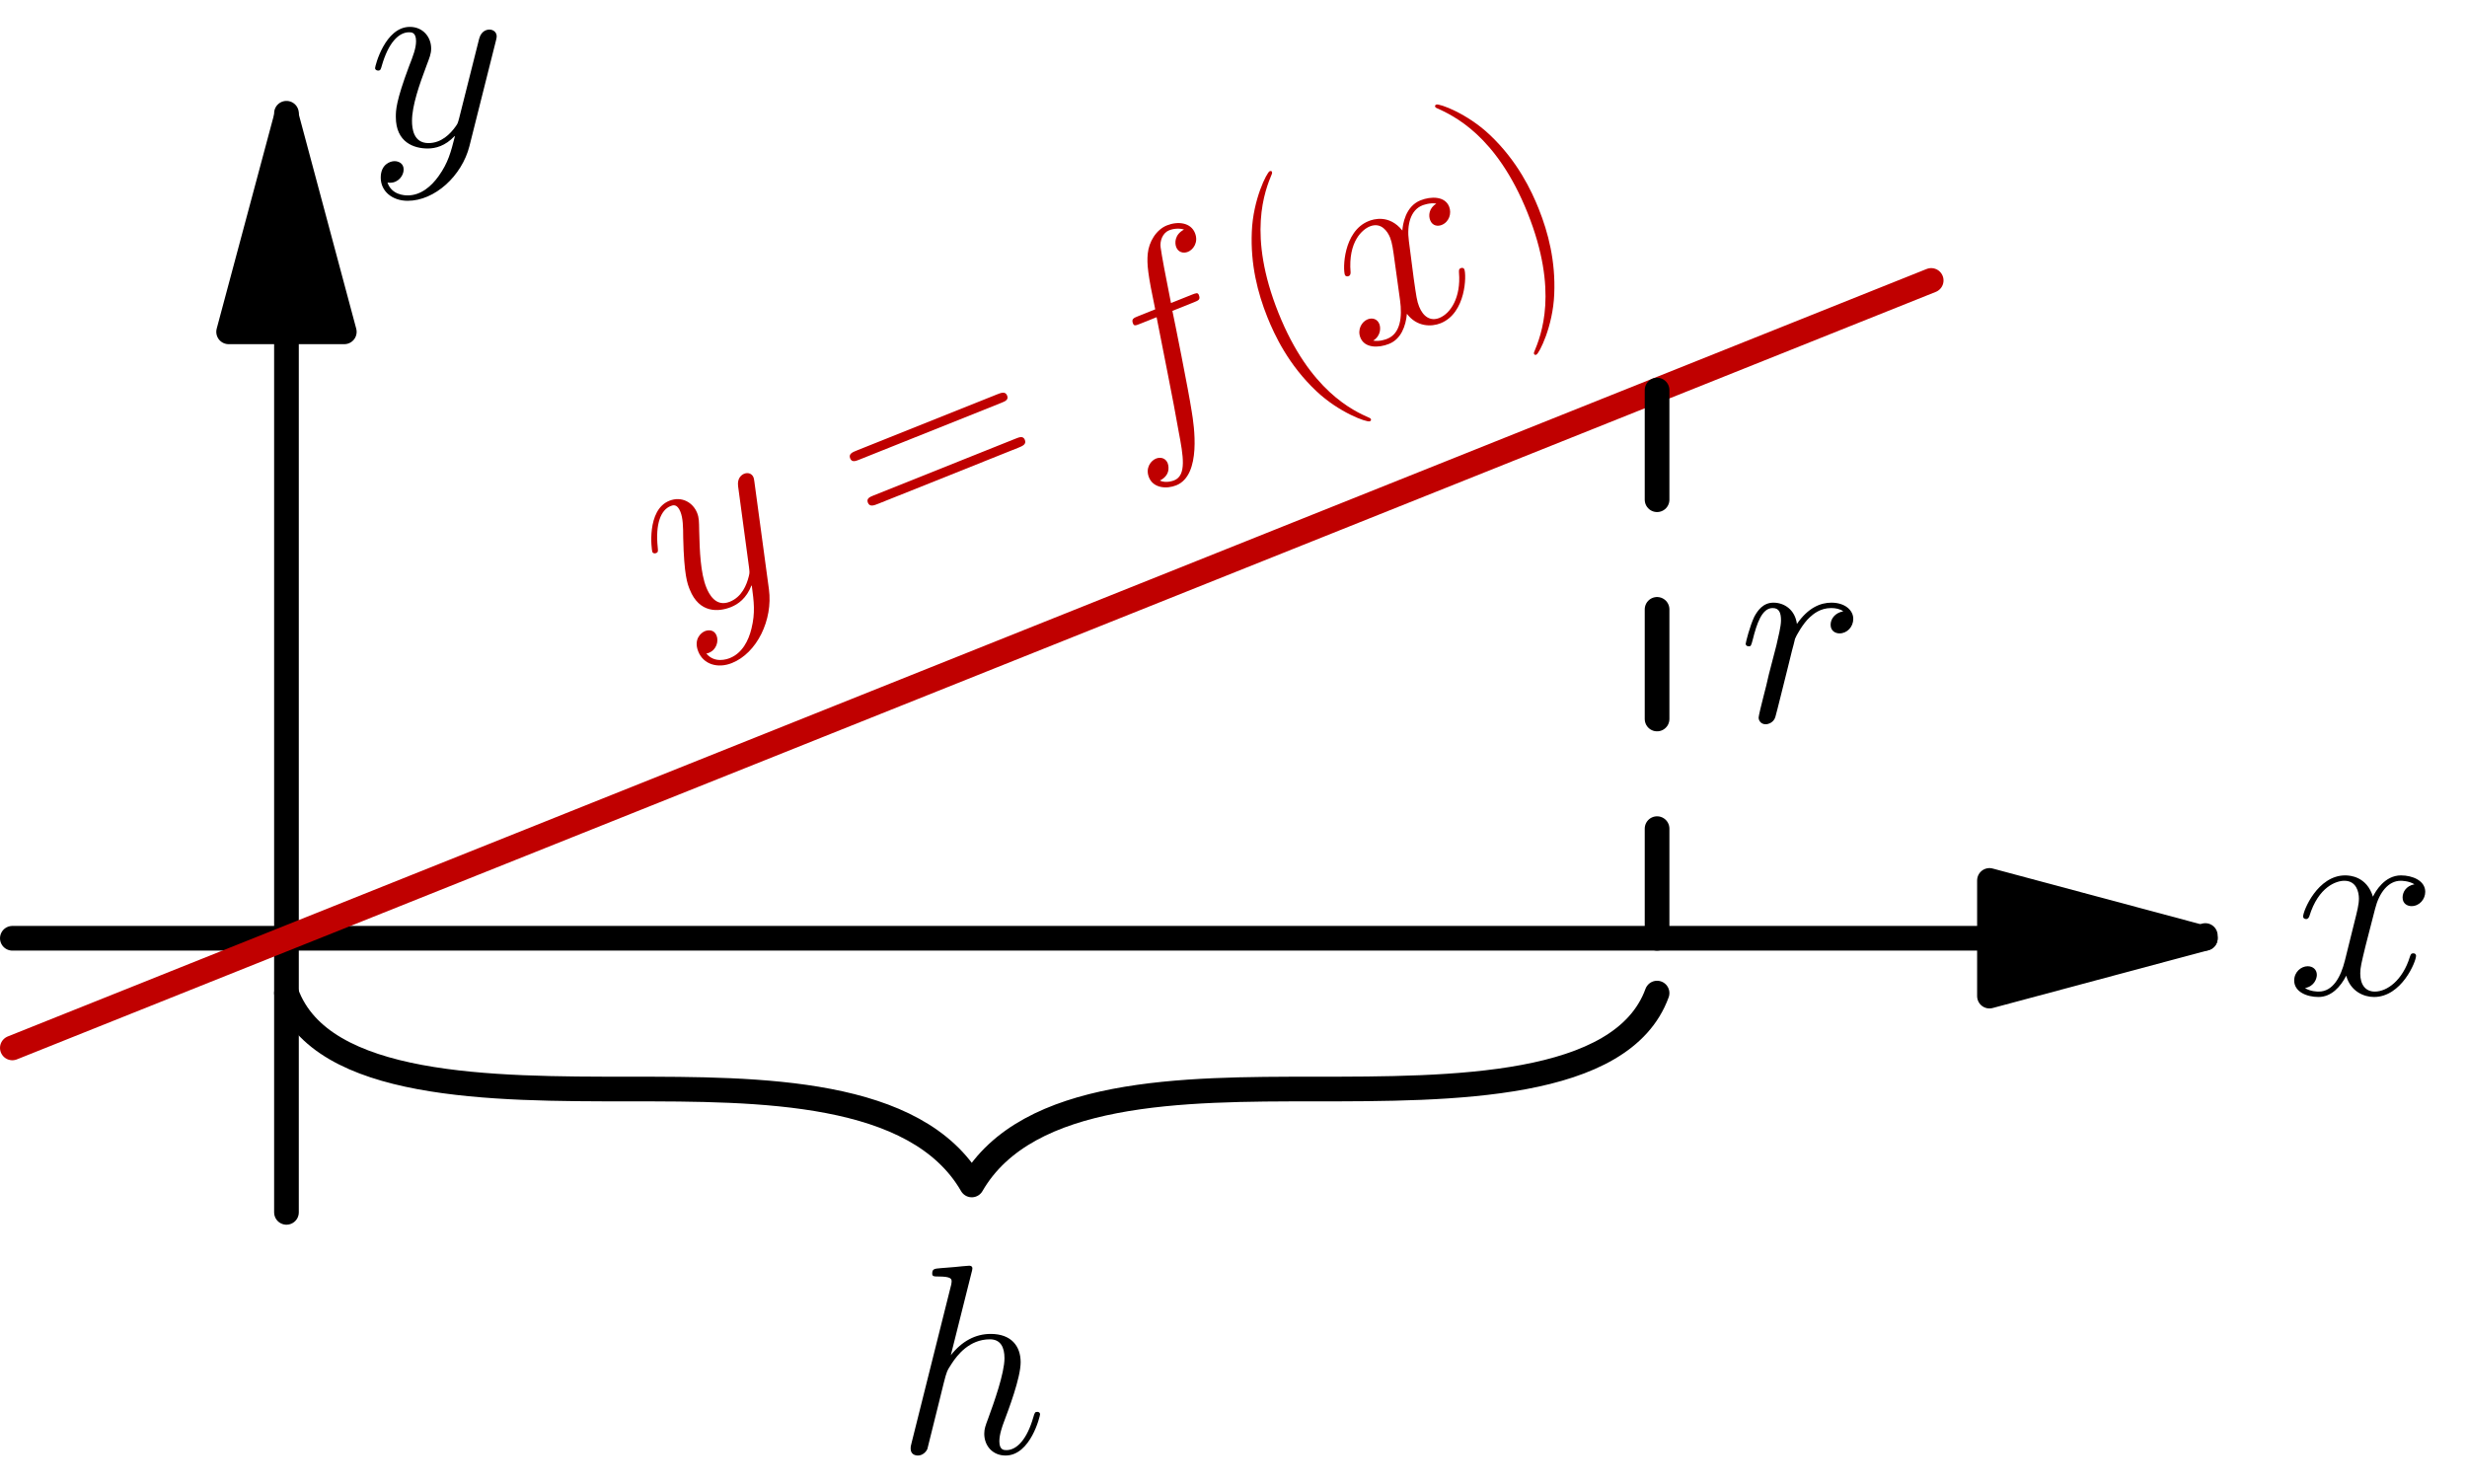
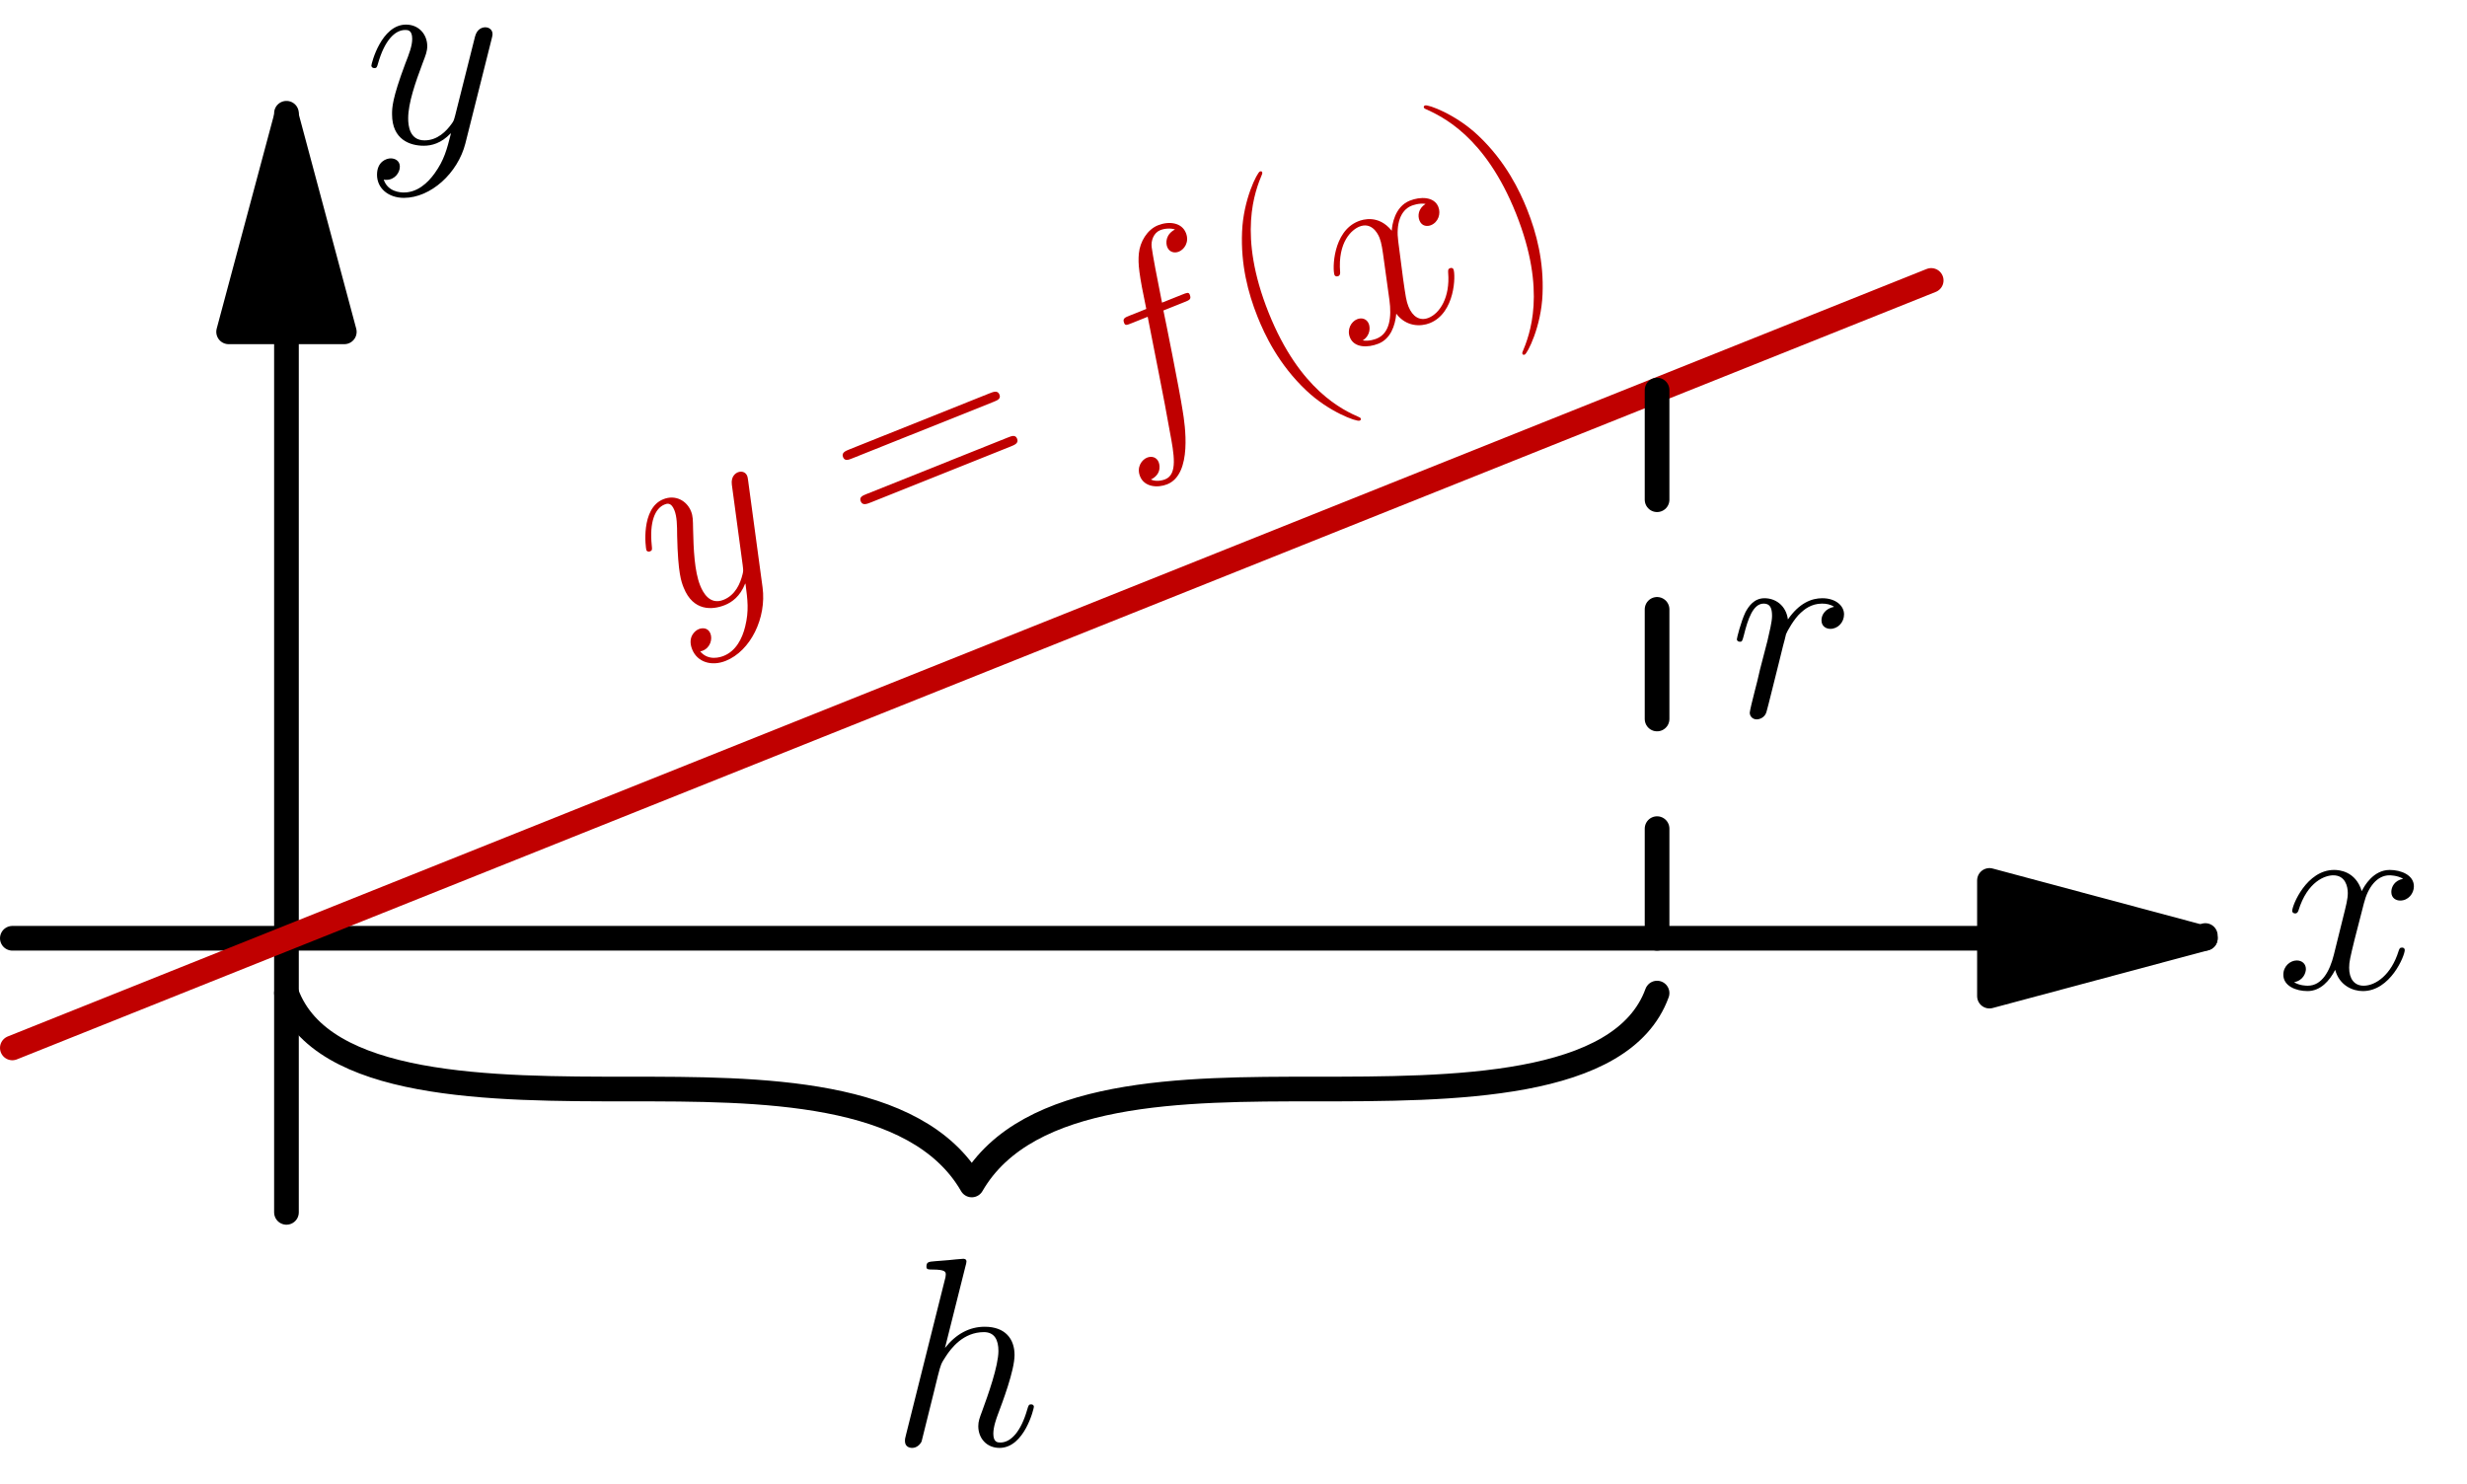
- <svg xmlns="http://www.w3.org/2000/svg" xmlns:xlink="http://www.w3.org/1999/xlink" height="136.411pt" version="1.1" viewBox="56.409 53.858 226.772 136.411" width="226.772pt">
+ <svg xmlns="http://www.w3.org/2000/svg" xmlns:xlink="http://www.w3.org/1999/xlink" height="136.922pt" version="1.1" viewBox="56.621 54.06 227.622 136.922" width="227.622pt">
  <defs>
-     <path d="M11.097 -10.002C11.594 -10.002 11.793 -10.002 11.793 -10.475C11.793 -10.723 11.594 -10.723 11.146 -10.723H9.131C9.604 -13.286 9.952 -15.052 10.151 -15.849C10.3 -16.446 10.823 -17.018 11.47 -17.018C11.992 -17.018 12.515 -16.794 12.763 -16.57C11.793 -16.471 11.495 -15.749 11.495 -15.326C11.495 -14.829 11.868 -14.53 12.341 -14.53C12.838 -14.53 13.585 -14.953 13.585 -15.898C13.585 -16.943 12.54 -17.515 11.445 -17.515C10.375 -17.515 9.33 -16.719 8.832 -15.749C8.385 -14.878 8.136 -13.983 7.564 -10.723H5.897C5.424 -10.723 5.175 -10.723 5.175 -10.275C5.175 -10.002 5.324 -10.002 5.822 -10.002H7.414C6.966 -7.688 5.946 -2.065 5.374 0.597C4.951 2.762 4.578 4.578 3.334 4.578C3.259 4.578 2.538 4.578 2.09 4.105C3.359 4.006 3.359 2.911 3.359 2.886C3.359 2.388 2.986 2.09 2.513 2.09C2.015 2.09 1.269 2.513 1.269 3.458C1.269 4.528 2.364 5.076 3.334 5.076C5.872 5.076 6.917 0.522 7.19 -0.722C7.638 -2.637 8.857 -9.255 8.982 -10.002H11.097Z" id="g0-102" />
-     <path d="M6.991 -16.645C7.016 -16.744 7.066 -16.893 7.066 -17.018C7.066 -17.267 6.817 -17.267 6.767 -17.267C6.742 -17.267 5.523 -17.167 5.399 -17.142C4.976 -17.117 4.603 -17.068 4.155 -17.043C3.533 -16.993 3.359 -16.968 3.359 -16.52C3.359 -16.271 3.558 -16.271 3.906 -16.271C5.125 -16.271 5.15 -16.048 5.15 -15.799C5.15 -15.649 5.1 -15.45 5.076 -15.376L1.468 -0.97C1.368 -0.597 1.368 -0.547 1.368 -0.398C1.368 0.149 1.791 0.249 2.04 0.249C2.463 0.249 2.787 -0.075 2.911 -0.348L4.031 -4.852C4.155 -5.399 4.304 -5.921 4.429 -6.469C4.702 -7.514 4.702 -7.539 5.175 -8.26S6.767 -10.475 8.683 -10.475C9.678 -10.475 10.027 -9.728 10.027 -8.733C10.027 -7.34 9.056 -4.628 8.509 -3.135C8.285 -2.538 8.161 -2.214 8.161 -1.766C8.161 -0.647 8.932 0.249 10.126 0.249C12.44 0.249 13.311 -3.409 13.311 -3.558C13.311 -3.682 13.211 -3.782 13.062 -3.782C12.838 -3.782 12.813 -3.707 12.689 -3.284C12.117 -1.294 11.196 -0.249 10.201 -0.249C9.952 -0.249 9.554 -0.274 9.554 -1.07C9.554 -1.717 9.852 -2.513 9.952 -2.787C10.4 -3.981 11.519 -6.917 11.519 -8.36C11.519 -9.852 10.649 -10.972 8.758 -10.972C7.34 -10.972 6.096 -10.3 5.076 -9.007L6.991 -16.645Z" id="g0-104" />
-     <path d="M9.678 -10.176C8.907 -10.027 8.509 -9.479 8.509 -8.932C8.509 -8.335 8.982 -8.136 9.33 -8.136C10.027 -8.136 10.599 -8.733 10.599 -9.479C10.599 -10.275 9.828 -10.972 8.584 -10.972C7.588 -10.972 6.444 -10.524 5.399 -9.007C5.225 -10.325 4.23 -10.972 3.234 -10.972C2.264 -10.972 1.766 -10.226 1.468 -9.678C1.045 -8.783 0.672 -7.29 0.672 -7.165C0.672 -7.066 0.771 -6.942 0.945 -6.942C1.144 -6.942 1.169 -6.966 1.319 -7.539C1.692 -9.031 2.165 -10.475 3.16 -10.475C3.757 -10.475 3.931 -10.052 3.931 -9.33C3.931 -8.783 3.682 -7.812 3.508 -7.041L2.811 -4.354C2.712 -3.881 2.438 -2.762 2.314 -2.314C2.14 -1.667 1.866 -0.498 1.866 -0.373C1.866 -0.025 2.14 0.249 2.513 0.249C2.787 0.249 3.259 0.075 3.409 -0.423C3.483 -0.622 4.404 -4.379 4.553 -4.951C4.677 -5.498 4.827 -6.021 4.951 -6.568C5.051 -6.917 5.15 -7.315 5.225 -7.638C5.299 -7.862 5.971 -9.081 6.593 -9.629C6.892 -9.902 7.539 -10.475 8.559 -10.475C8.957 -10.475 9.355 -10.4 9.678 -10.176Z" id="g0-114" />
-     <path d="M11.793 -10.151C10.997 -10.002 10.698 -9.405 10.698 -8.932C10.698 -8.335 11.171 -8.136 11.519 -8.136C12.266 -8.136 12.788 -8.783 12.788 -9.454C12.788 -10.499 11.594 -10.972 10.549 -10.972C9.031 -10.972 8.186 -9.479 7.962 -9.007C7.389 -10.873 5.847 -10.972 5.399 -10.972C2.861 -10.972 1.518 -7.713 1.518 -7.165C1.518 -7.066 1.617 -6.942 1.791 -6.942C1.99 -6.942 2.04 -7.091 2.09 -7.19C2.936 -9.952 4.603 -10.475 5.324 -10.475C6.444 -10.475 6.668 -9.43 6.668 -8.832C6.668 -8.285 6.519 -7.713 6.22 -6.519L5.374 -3.11C5.001 -1.617 4.279 -0.249 2.961 -0.249C2.836 -0.249 2.214 -0.249 1.692 -0.572C2.588 -0.746 2.787 -1.493 2.787 -1.791C2.787 -2.289 2.413 -2.588 1.941 -2.588C1.344 -2.588 0.697 -2.065 0.697 -1.269C0.697 -0.224 1.866 0.249 2.936 0.249C4.13 0.249 4.976 -0.697 5.498 -1.717C5.897 -0.249 7.141 0.249 8.061 0.249C10.599 0.249 11.942 -3.01 11.942 -3.558C11.942 -3.682 11.843 -3.782 11.694 -3.782C11.47 -3.782 11.445 -3.657 11.37 -3.458C10.698 -1.269 9.255 -0.249 8.136 -0.249C7.265 -0.249 6.792 -0.896 6.792 -1.916C6.792 -2.463 6.892 -2.861 7.29 -4.503L8.161 -7.887C8.534 -9.38 9.38 -10.475 10.524 -10.475C10.574 -10.475 11.271 -10.475 11.793 -10.151Z" id="g0-120" />
-     <path d="M6.543 2.787C5.872 3.732 4.901 4.578 3.682 4.578C3.384 4.578 2.189 4.528 1.816 3.384C1.891 3.409 2.015 3.409 2.065 3.409C2.811 3.409 3.309 2.762 3.309 2.189S2.836 1.418 2.463 1.418C2.065 1.418 1.194 1.717 1.194 2.936C1.194 4.205 2.264 5.076 3.682 5.076C6.17 5.076 8.683 2.787 9.38 0.025L11.818 -9.678C11.843 -9.803 11.893 -9.952 11.893 -10.101C11.893 -10.475 11.594 -10.723 11.221 -10.723C10.997 -10.723 10.475 -10.624 10.275 -9.877L8.434 -2.563C8.31 -2.115 8.31 -2.065 8.111 -1.791C7.613 -1.095 6.792 -0.249 5.598 -0.249C4.205 -0.249 4.08 -1.617 4.08 -2.289C4.08 -3.707 4.752 -5.623 5.424 -7.414C5.698 -8.136 5.847 -8.484 5.847 -8.982C5.847 -10.027 5.1 -10.972 3.881 -10.972C1.592 -10.972 0.672 -7.364 0.672 -7.165C0.672 -7.066 0.771 -6.942 0.945 -6.942C1.169 -6.942 1.194 -7.041 1.294 -7.389C1.891 -9.479 2.836 -10.475 3.807 -10.475C4.031 -10.475 4.454 -10.475 4.454 -9.653C4.454 -9.007 4.18 -8.285 3.807 -7.34C2.588 -4.08 2.588 -3.259 2.588 -2.662C2.588 -0.299 4.279 0.249 5.523 0.249C6.245 0.249 7.141 0.025 8.011 -0.896L8.036 -0.871C7.663 0.597 7.414 1.567 6.543 2.787Z" id="g0-121" />
-     <path d="M7.613 6.071C7.613 6.046 7.613 5.996 7.539 5.921C6.394 4.752 3.334 1.567 3.334 -6.195S6.344 -17.117 7.564 -18.361C7.564 -18.386 7.613 -18.436 7.613 -18.511S7.539 -18.635 7.439 -18.635C7.165 -18.635 5.051 -16.794 3.832 -14.057C2.588 -11.296 2.239 -8.608 2.239 -6.22C2.239 -4.429 2.413 -1.393 3.906 1.816C5.1 4.404 7.141 6.22 7.439 6.22C7.564 6.22 7.613 6.17 7.613 6.071Z" id="g1-40" />
-     <path d="M6.543 -6.195C6.543 -7.986 6.369 -11.022 4.876 -14.231C3.682 -16.819 1.642 -18.635 1.344 -18.635C1.269 -18.635 1.169 -18.61 1.169 -18.486C1.169 -18.436 1.194 -18.411 1.219 -18.361C2.413 -17.117 5.449 -13.958 5.449 -6.22C5.449 1.543 2.438 4.702 1.219 5.946C1.194 5.996 1.169 6.021 1.169 6.071C1.169 6.195 1.269 6.22 1.344 6.22C1.617 6.22 3.732 4.379 4.951 1.642C6.195 -1.12 6.543 -3.807 6.543 -6.195Z" id="g1-41" />
-     <path d="M15.998 -7.986C16.371 -7.986 16.744 -7.986 16.744 -8.409C16.744 -8.857 16.321 -8.857 15.898 -8.857H1.99C1.567 -8.857 1.144 -8.857 1.144 -8.409C1.144 -7.986 1.518 -7.986 1.891 -7.986H15.998ZM15.898 -3.558C16.321 -3.558 16.744 -3.558 16.744 -4.006C16.744 -4.429 16.371 -4.429 15.998 -4.429H1.891C1.518 -4.429 1.144 -4.429 1.144 -4.006C1.144 -3.558 1.567 -3.558 1.99 -3.558H15.898Z" id="g1-61" />
+     <path d="M11.055 -9.964C11.551 -9.964 11.749 -9.964 11.749 -10.435C11.749 -10.683 11.551 -10.683 11.105 -10.683H9.097C9.568 -13.236 9.915 -14.996 10.113 -15.789C10.262 -16.384 10.782 -16.954 11.427 -16.954C11.947 -16.954 12.468 -16.731 12.716 -16.508C11.749 -16.409 11.452 -15.69 11.452 -15.269C11.452 -14.773 11.823 -14.476 12.294 -14.476C12.79 -14.476 13.534 -14.897 13.534 -15.839C13.534 -16.88 12.493 -17.45 11.402 -17.45C10.336 -17.45 9.295 -16.657 8.799 -15.69C8.353 -14.823 8.105 -13.93 7.535 -10.683H5.875C5.404 -10.683 5.156 -10.683 5.156 -10.237C5.156 -9.964 5.304 -9.964 5.8 -9.964H7.387C6.94 -7.659 5.924 -2.057 5.354 0.595C4.933 2.751 4.561 4.561 3.321 4.561C3.247 4.561 2.528 4.561 2.082 4.09C3.346 3.991 3.346 2.9 3.346 2.875C3.346 2.38 2.974 2.082 2.503 2.082C2.008 2.082 1.264 2.503 1.264 3.445C1.264 4.511 2.355 5.057 3.321 5.057C5.85 5.057 6.891 0.521 7.163 -0.719C7.61 -2.627 8.824 -9.221 8.948 -9.964H11.055Z" id="g0-102" />
+     <path d="M6.965 -16.582C6.99 -16.682 7.04 -16.83 7.04 -16.954C7.04 -17.202 6.792 -17.202 6.742 -17.202C6.717 -17.202 5.503 -17.103 5.379 -17.078C4.957 -17.053 4.586 -17.004 4.139 -16.979C3.52 -16.93 3.346 -16.905 3.346 -16.459C3.346 -16.211 3.545 -16.211 3.892 -16.211C5.106 -16.211 5.131 -15.988 5.131 -15.74C5.131 -15.591 5.081 -15.393 5.057 -15.318L1.462 -0.967C1.363 -0.595 1.363 -0.545 1.363 -0.397C1.363 0.149 1.785 0.248 2.033 0.248C2.454 0.248 2.776 -0.074 2.9 -0.347L4.016 -4.833C4.139 -5.379 4.288 -5.899 4.412 -6.445C4.685 -7.486 4.685 -7.51 5.156 -8.229S6.742 -10.435 8.651 -10.435C9.642 -10.435 9.989 -9.692 9.989 -8.7C9.989 -7.312 9.022 -4.61 8.477 -3.123C8.254 -2.528 8.13 -2.206 8.13 -1.76C8.13 -0.644 8.899 0.248 10.088 0.248C12.393 0.248 13.261 -3.396 13.261 -3.545C13.261 -3.668 13.162 -3.768 13.013 -3.768C12.79 -3.768 12.765 -3.693 12.641 -3.272C12.071 -1.289 11.154 -0.248 10.163 -0.248C9.915 -0.248 9.518 -0.273 9.518 -1.066C9.518 -1.71 9.816 -2.503 9.915 -2.776C10.361 -3.966 11.476 -6.891 11.476 -8.328C11.476 -9.816 10.609 -10.931 8.725 -10.931C7.312 -10.931 6.073 -10.262 5.057 -8.973L6.965 -16.582Z" id="g0-104" />
+     <path d="M9.642 -10.138C8.874 -9.989 8.477 -9.444 8.477 -8.899C8.477 -8.304 8.948 -8.105 9.295 -8.105C9.989 -8.105 10.559 -8.7 10.559 -9.444C10.559 -10.237 9.791 -10.931 8.552 -10.931C7.56 -10.931 6.42 -10.485 5.379 -8.973C5.205 -10.287 4.214 -10.931 3.222 -10.931C2.256 -10.931 1.76 -10.188 1.462 -9.642C1.041 -8.75 0.669 -7.263 0.669 -7.139C0.669 -7.04 0.768 -6.916 0.942 -6.916C1.14 -6.916 1.165 -6.94 1.314 -7.51C1.686 -8.998 2.156 -10.435 3.148 -10.435C3.743 -10.435 3.916 -10.014 3.916 -9.295C3.916 -8.75 3.668 -7.783 3.495 -7.015L2.801 -4.338C2.702 -3.867 2.429 -2.751 2.305 -2.305C2.132 -1.661 1.859 -0.496 1.859 -0.372C1.859 -0.025 2.132 0.248 2.503 0.248C2.776 0.248 3.247 0.074 3.396 -0.421C3.47 -0.62 4.387 -4.363 4.536 -4.933C4.66 -5.478 4.809 -5.998 4.933 -6.544C5.032 -6.891 5.131 -7.287 5.205 -7.61C5.28 -7.833 5.949 -9.047 6.569 -9.593C6.866 -9.865 7.51 -10.435 8.527 -10.435C8.923 -10.435 9.32 -10.361 9.642 -10.138Z" id="g0-114" />
+     <path d="M11.749 -10.113C10.956 -9.964 10.658 -9.37 10.658 -8.899C10.658 -8.304 11.129 -8.105 11.476 -8.105C12.22 -8.105 12.741 -8.75 12.741 -9.419C12.741 -10.46 11.551 -10.931 10.51 -10.931C8.998 -10.931 8.155 -9.444 7.932 -8.973C7.362 -10.832 5.825 -10.931 5.379 -10.931C2.851 -10.931 1.512 -7.684 1.512 -7.139C1.512 -7.04 1.611 -6.916 1.785 -6.916C1.983 -6.916 2.033 -7.064 2.082 -7.163C2.925 -9.915 4.586 -10.435 5.304 -10.435C6.42 -10.435 6.643 -9.394 6.643 -8.799C6.643 -8.254 6.494 -7.684 6.197 -6.494L5.354 -3.098C4.982 -1.611 4.263 -0.248 2.95 -0.248C2.826 -0.248 2.206 -0.248 1.686 -0.57C2.578 -0.744 2.776 -1.487 2.776 -1.785C2.776 -2.28 2.404 -2.578 1.933 -2.578C1.339 -2.578 0.694 -2.057 0.694 -1.264C0.694 -0.223 1.859 0.248 2.925 0.248C4.115 0.248 4.957 -0.694 5.478 -1.71C5.875 -0.248 7.114 0.248 8.031 0.248C10.559 0.248 11.898 -2.999 11.898 -3.545C11.898 -3.668 11.799 -3.768 11.65 -3.768C11.427 -3.768 11.402 -3.644 11.328 -3.445C10.658 -1.264 9.221 -0.248 8.105 -0.248C7.238 -0.248 6.767 -0.892 6.767 -1.909C6.767 -2.454 6.866 -2.851 7.263 -4.486L8.13 -7.857C8.502 -9.345 9.345 -10.435 10.485 -10.435C10.534 -10.435 11.229 -10.435 11.749 -10.113Z" id="g0-120" />
+     <path d="M6.519 2.776C5.85 3.718 4.883 4.561 3.668 4.561C3.371 4.561 2.181 4.511 1.809 3.371C1.884 3.396 2.008 3.396 2.057 3.396C2.801 3.396 3.297 2.751 3.297 2.181S2.826 1.413 2.454 1.413C2.057 1.413 1.19 1.71 1.19 2.925C1.19 4.189 2.256 5.057 3.668 5.057C6.147 5.057 8.651 2.776 9.345 0.025L11.774 -9.642C11.799 -9.766 11.848 -9.915 11.848 -10.063C11.848 -10.435 11.551 -10.683 11.179 -10.683C10.956 -10.683 10.435 -10.584 10.237 -9.84L8.403 -2.553C8.279 -2.107 8.279 -2.057 8.081 -1.785C7.585 -1.091 6.767 -0.248 5.577 -0.248C4.189 -0.248 4.065 -1.611 4.065 -2.28C4.065 -3.693 4.734 -5.602 5.404 -7.387C5.676 -8.105 5.825 -8.452 5.825 -8.948C5.825 -9.989 5.081 -10.931 3.867 -10.931C1.586 -10.931 0.669 -7.337 0.669 -7.139C0.669 -7.04 0.768 -6.916 0.942 -6.916C1.165 -6.916 1.19 -7.015 1.289 -7.362C1.884 -9.444 2.826 -10.435 3.792 -10.435C4.016 -10.435 4.437 -10.435 4.437 -9.617C4.437 -8.973 4.164 -8.254 3.792 -7.312C2.578 -4.065 2.578 -3.247 2.578 -2.652C2.578 -0.297 4.263 0.248 5.503 0.248C6.222 0.248 7.114 0.025 7.981 -0.892L8.006 -0.868C7.634 0.595 7.387 1.562 6.519 2.776Z" id="g0-121" />
+     <path d="M7.585 6.048C7.585 6.023 7.585 5.974 7.51 5.899C6.37 4.734 3.321 1.562 3.321 -6.172S6.321 -17.053 7.535 -18.293C7.535 -18.318 7.585 -18.367 7.585 -18.442S7.51 -18.566 7.411 -18.566C7.139 -18.566 5.032 -16.731 3.817 -14.005C2.578 -11.253 2.231 -8.576 2.231 -6.197C2.231 -4.412 2.404 -1.388 3.892 1.809C5.081 4.387 7.114 6.197 7.411 6.197C7.535 6.197 7.585 6.147 7.585 6.048Z" id="g1-40" />
+     <path d="M6.519 -6.172C6.519 -7.957 6.345 -10.981 4.858 -14.178C3.668 -16.756 1.636 -18.566 1.339 -18.566C1.264 -18.566 1.165 -18.541 1.165 -18.417C1.165 -18.367 1.19 -18.342 1.215 -18.293C2.404 -17.053 5.428 -13.905 5.428 -6.197C5.428 1.537 2.429 4.685 1.215 5.924C1.19 5.974 1.165 5.998 1.165 6.048C1.165 6.172 1.264 6.197 1.339 6.197C1.611 6.197 3.718 4.363 4.933 1.636C6.172 -1.115 6.519 -3.792 6.519 -6.172Z" id="g1-41" />
+     <path d="M15.938 -7.957C16.31 -7.957 16.682 -7.957 16.682 -8.378C16.682 -8.824 16.26 -8.824 15.839 -8.824H1.983C1.562 -8.824 1.14 -8.824 1.14 -8.378C1.14 -7.957 1.512 -7.957 1.884 -7.957H15.938ZM15.839 -3.545C16.26 -3.545 16.682 -3.545 16.682 -3.991C16.682 -4.412 16.31 -4.412 15.938 -4.412H1.884C1.512 -4.412 1.14 -4.412 1.14 -3.991C1.14 -3.545 1.562 -3.545 1.983 -3.545H15.839Z" id="g1-61" />
  </defs>
-   <g id="page1" transform="matrix(0.996264 0 0 0.996264 0 0)">
+   <g id="page1">
    <g transform="matrix(1 0 0 1 83.0515 140.64)">
      <path d="M 157.13 0L -25.292 -0" fill="none" stroke="#000000" stroke-linecap="round" stroke-linejoin="round" stroke-miterlimit="10.037" stroke-width="2.276" />
    </g>
    <g transform="matrix(1 0 0 1 83.0515 140.64)">
-       <path d="M 177.047 0L 157.13 -5.337L 157.13 5.337L 177.047 0Z" fill="#000000" />
+       <path d="M 177.047 -1.65417e-15L 157.13 -5.337L 157.13 5.337L 177.047 -1.65417e-15Z" fill="#000000" />
    </g>
    <g transform="matrix(1 0 0 1 83.0515 140.64)">
-       <path d="M 177.047 0L 157.13 -5.337L 157.13 5.337L 177.047 0Z" fill="none" stroke="#000000" stroke-linecap="round" stroke-linejoin="round" stroke-miterlimit="10.037" stroke-width="2.276" />
+       <path d="M 177.047 -1.65417e-15L 157.13 -5.337L 157.13 5.337L 177.047 -1.65417e-15Z" fill="none" stroke="#000000" stroke-linecap="round" stroke-linejoin="round" stroke-miterlimit="10.037" stroke-width="2.276" />
    </g>
    <g transform="matrix(1 0 0 1 83.0515 140.64)">
      <path d="M 177.047 0L 177.047 -0.253" fill="none" stroke="#000000" stroke-linecap="round" stroke-linejoin="round" stroke-miterlimit="10.037" stroke-width="2.276" />
    </g>
-     <use x="267.602" xlink:href="#g0-120" y="145.809" />
+     <use x="266.602" xlink:href="#g0-120" y="145.265" />
    <g transform="matrix(1 0 0 1 83.0515 140.64)">
      <path d="M 0 -55.96L 0 25.292" fill="none" stroke="#000000" stroke-linecap="round" stroke-linejoin="round" stroke-miterlimit="10.037" stroke-width="2.276" />
    </g>
    <g transform="matrix(1 0 0 1 83.0515 140.64)">
-       <path d="M 0 -75.877L -5.337 -55.96L 5.337 -55.96L 0 -75.877Z" fill="#000000" />
+       <path d="M 1.38254e-15 -75.877L -5.337 -55.96L 5.337 -55.96L 1.38254e-15 -75.877Z" fill="#000000" />
    </g>
    <g transform="matrix(1 0 0 1 83.0515 140.64)">
-       <path d="M 0 -75.877L -5.337 -55.96L 5.337 -55.96L 0 -75.877Z" fill="none" stroke="#000000" stroke-linecap="round" stroke-linejoin="round" stroke-miterlimit="10.037" stroke-width="2.276" />
+       <path d="M 1.38254e-15 -75.877L -5.337 -55.96L 5.337 -55.96L 1.38254e-15 -75.877Z" fill="none" stroke="#000000" stroke-linecap="round" stroke-linejoin="round" stroke-miterlimit="10.037" stroke-width="2.276" />
    </g>
    <g transform="matrix(1 0 0 1 83.0515 140.64)">
      <path d="M 0 -75.877L 0 -76.13" fill="none" stroke="#000000" stroke-linecap="round" stroke-linejoin="round" stroke-miterlimit="10.037" stroke-width="2.276" />
    </g>
-     <use x="90.555" xlink:href="#g0-121" y="67.513" />
+     <use x="90.217" xlink:href="#g0-121" y="67.261" />
    <g transform="matrix(1 0 0 1 83.0515 140.64)">
      <path d="M -25.292 10.117L -23.522 9.409L -21.752 8.701L -19.981 7.992L -18.21 7.284L -16.44 6.576L -14.67 5.868L -12.899 5.16L -11.129 4.451L -9.358 3.743L -7.588 3.035L -5.817 2.327L -4.047 1.619L -2.276 0.911L -0.506 0.202L 1.265 -0.506L 3.035 -1.214L 4.806 -1.922L 6.576 -2.63L 8.346 -3.339L 10.117 -4.047L 11.887 -4.755L 13.658 -5.463L 15.428 -6.171L 17.199 -6.88L 18.969 -7.588L 20.74 -8.296L 22.51 -9.004L 24.281 -9.712L 26.051 -10.421L 27.822 -11.129L 29.592 -11.837L 31.363 -12.545L 33.133 -13.253L 34.904 -13.961L 36.674 -14.67L 38.444 -15.378L 40.215 -16.086L 41.985 -16.794L 43.756 -17.502L 45.526 -18.21L 47.297 -18.919L 49.067 -19.627L 50.838 -20.335L 52.608 -21.043L 54.379 -21.752L 56.149 -22.46L 57.92 -23.168L 59.69 -23.876L 61.461 -24.584L 63.231 -25.292L 65.001 -26.001L 66.772 -26.709L 68.542 -27.417L 70.313 -28.125L 72.083 -28.833L 73.854 -29.541L 75.624 -30.25L 77.395 -30.958L 79.165 -31.666L 80.936 -32.374L 82.706 -33.082L 84.477 -33.791L 86.247 -34.499L 88.017 -35.207L 89.788 -35.915L 91.558 -36.623L 93.329 -37.332L 95.099 -38.04L 96.87 -38.748L 98.64 -39.456L 100.411 -40.164L 102.181 -40.873L 103.952 -41.581L 105.722 -42.289L 107.493 -42.997L 109.263 -43.705L 111.034 -44.413L 112.804 -45.122L 114.575 -45.83L 116.345 -46.538L 118.115 -47.246L 119.886 -47.954L 121.656 -48.663L 123.427 -49.371L 125.197 -50.079L 126.968 -50.787L 128.738 -51.495L 130.509 -52.203L 132.279 -52.912L 134.05 -53.62L 135.82 -54.328L 137.591 -55.036L 139.361 -55.744L 141.132 -56.453L 142.902 -57.161L 144.672 -57.869L 146.443 -58.577L 148.213 -59.285L 149.984 -59.993L 151.754 -60.702" fill="none" stroke="#c00000" stroke-linecap="round" stroke-linejoin="round" stroke-miterlimit="10.037" stroke-width="2.276" />
    </g>
    <g fill="#bf0000" transform="matrix(0.928477 -0.371391 0.371391 0.928477 -29.4581 61.807)">
-       <use x="119.096" xlink:href="#g0-121" y="101.588" />
-       <use x="138.778" xlink:href="#g1-61" y="101.588" />
-       <use x="163.599" xlink:href="#g0-102" y="101.588" />
-       <use x="178.263" xlink:href="#g1-40" y="101.588" />
-       <use x="187.074" xlink:href="#g0-120" y="101.588" />
-       <use x="200.918" xlink:href="#g1-41" y="101.588" />
+       <use x="118.651" xlink:href="#g0-121" y="101.208" />
+       <use x="138.216" xlink:href="#g1-61" y="101.208" />
+       <use x="162.877" xlink:href="#g0-102" y="101.208" />
+       <use x="177.442" xlink:href="#g1-40" y="101.208" />
+       <use x="186.187" xlink:href="#g0-120" y="101.208" />
+       <use x="199.927" xlink:href="#g1-41" y="101.208" />
    </g>
    <g transform="matrix(1 0 0 1 83.0515 140.64)">
      <path d="M 126.462 0L 126.462 -50.585" fill="none" stroke="#000000" stroke-linecap="round" stroke-linejoin="round" stroke-miterlimit="10.037" stroke-width="2.276" stroke-dasharray="10.117,10.117" />
    </g>
-     <use x="217.017" xlink:href="#g0-114" y="120.643" />
+     <use x="216.206" xlink:href="#g0-114" y="120.193" />
    <g transform="matrix(1 0 0 1 83.0515 140.64)">
      <path d="M 126.462 5.058C 123.24 13.911 107.452 13.911 94.847 13.911C 82.814 13.911 68.342 13.911 63.231 22.763C 58.12 13.911 43.648 13.911 31.616 13.911C 19.01 13.911 3.222 13.911 0 5.058" fill="none" stroke="#000000" stroke-linecap="round" stroke-linejoin="round" stroke-miterlimit="10.037" stroke-width="2.276" />
    </g>
-     <use x="139.274" xlink:href="#g0-104" y="188.121" />
+     <use x="138.754" xlink:href="#g0-104" y="187.418" />
  </g>
</svg>
